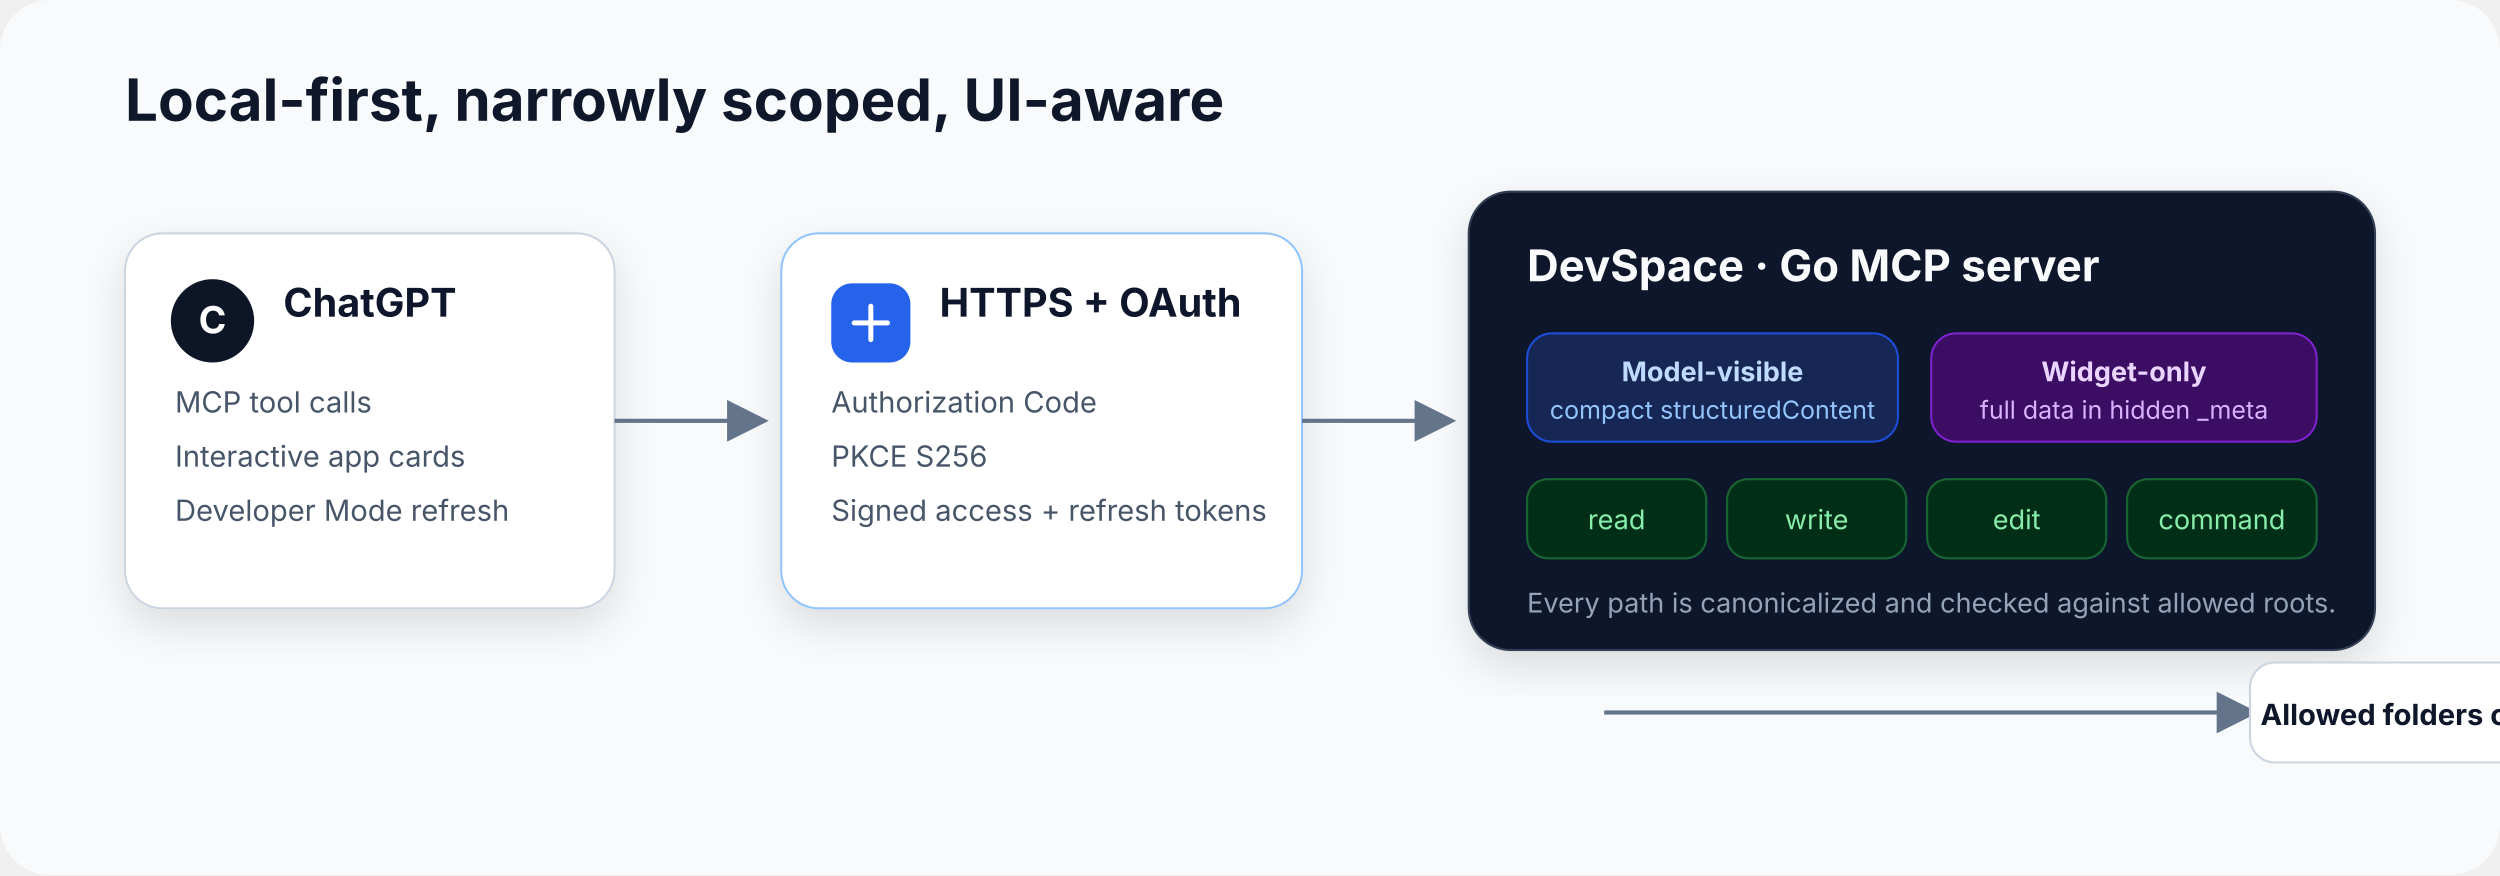
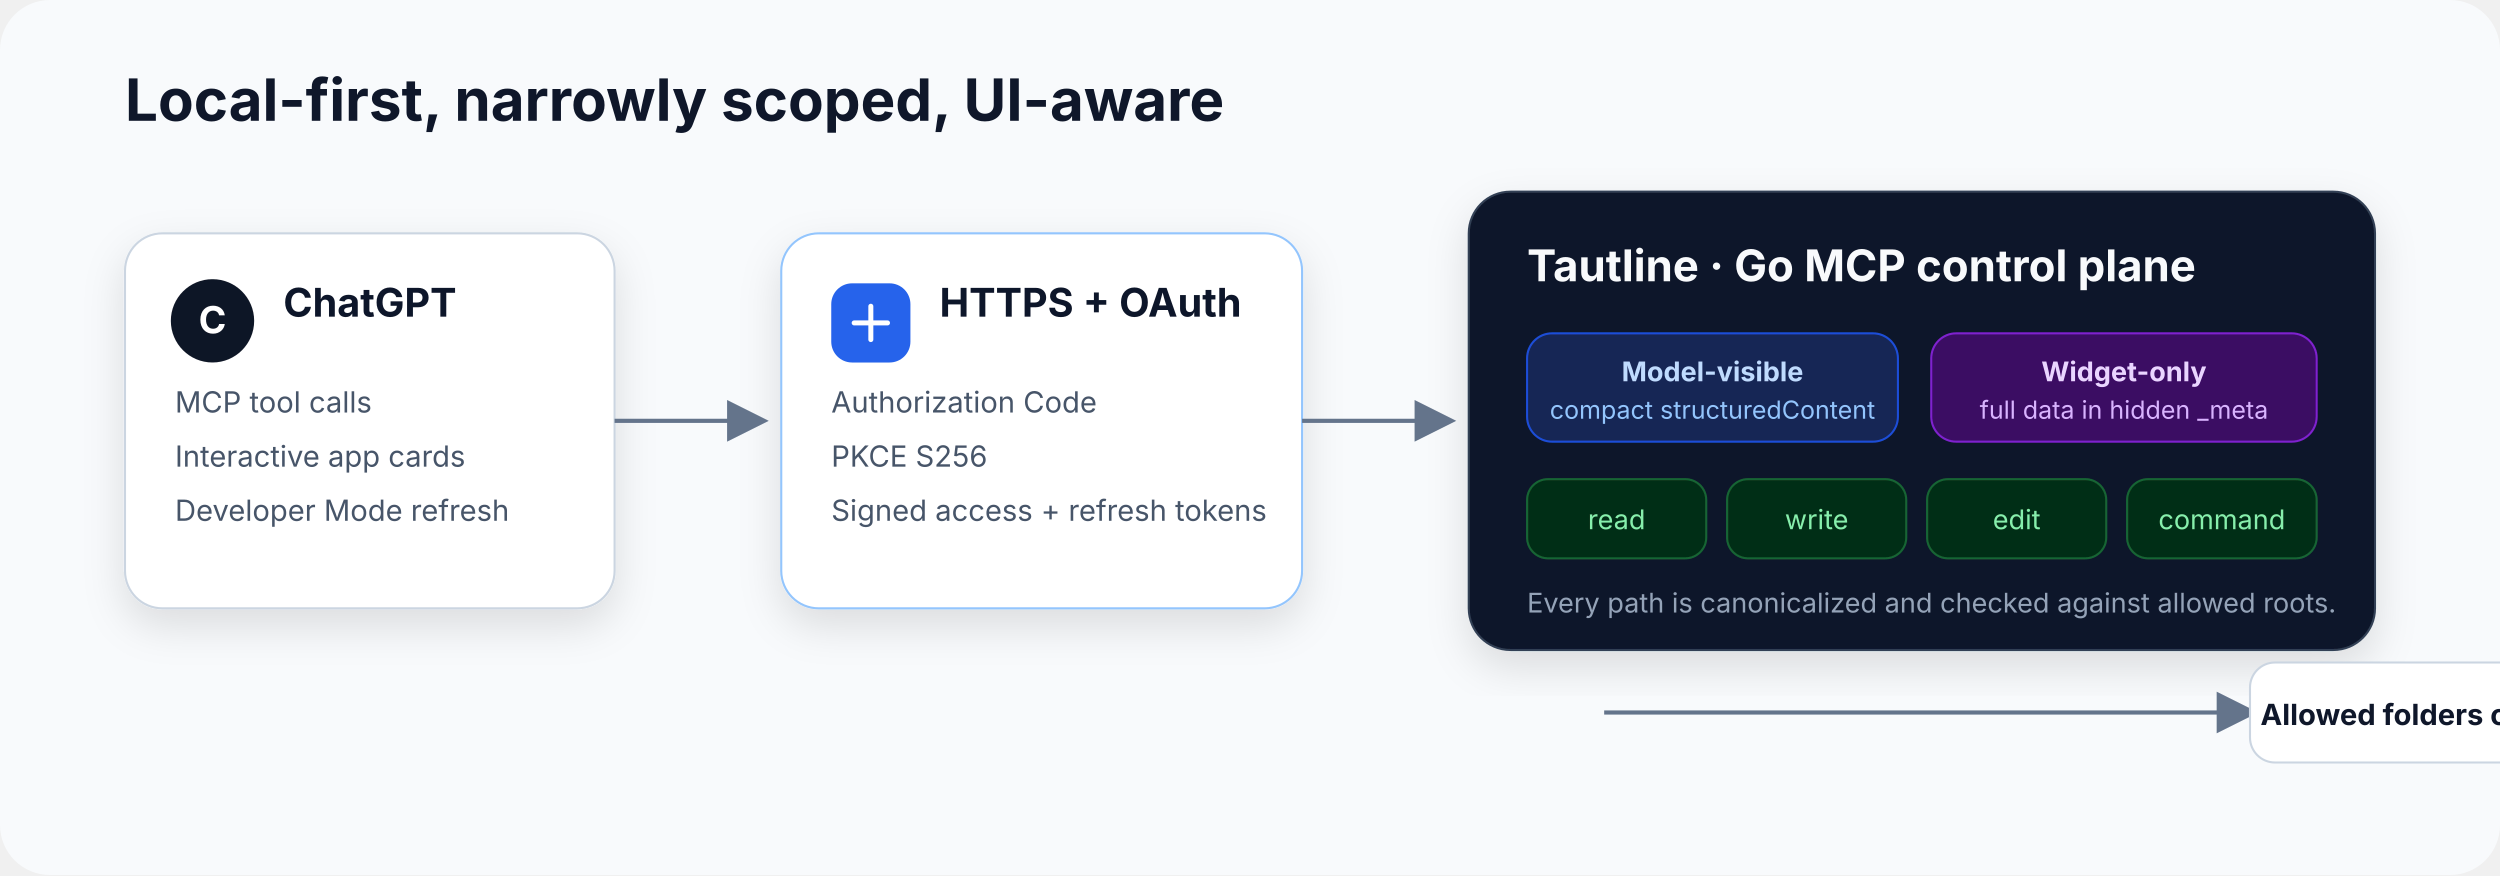
<svg xmlns="http://www.w3.org/2000/svg" width="1200" height="420" viewBox="0 0 1200 420" role="img" aria-labelledby="title desc">
  <defs>
    <marker id="arrow" markerWidth="10" markerHeight="10" refX="8" refY="5" orient="auto">
      <path d="M0 0l10 5-10 5z" fill="#64748b" />
    </marker>
    <filter id="shadow">
      <feDropShadow dx="0" dy="8" stdDeviation="10" flood-opacity=".12" />
    </filter>
  </defs>
  <rect width="1200" height="420" rx="24" fill="#f8fafc" />
  <text x="60" y="58" font-family="Inter,Segoe UI,Arial,sans-serif" font-size="28" font-weight="750" fill="#0f172a">Local-first, narrowly scoped, UI-aware</text>
  <g filter="url(#shadow)" font-family="Inter,Segoe UI,Arial,sans-serif">
    <g transform="translate(60 112)">
      <rect width="235" height="180" rx="18" fill="#fff" stroke="#cbd5e1" />
      <circle cx="42" cy="42" r="20" fill="#111827" />
      <text x="42" y="48" text-anchor="middle" fill="#fff" font-size="18" font-weight="700">C</text>
      <text x="76" y="40" fill="#0f172a" font-size="19" font-weight="700">ChatGPT</text>
      <text x="24" y="86" fill="#475569" font-size="14">MCP tool calls</text>
      <text x="24" y="112" fill="#475569" font-size="14">Interactive app cards</text>
      <text x="24" y="138" fill="#475569" font-size="14">Developer Mode refresh</text>
    </g>
    <g transform="translate(375 112)">
      <rect width="250" height="180" rx="18" fill="#fff" stroke="#93c5fd" />
      <rect x="24" y="24" width="38" height="38" rx="10" fill="#2563eb" />
      <path d="M35 43h16M43 35v16" stroke="#fff" stroke-width="2.4" stroke-linecap="round" />
      <text x="76" y="40" fill="#0f172a" font-size="19" font-weight="700">HTTPS + OAuth</text>
      <text x="24" y="86" fill="#475569" font-size="14">Authorization Code</text>
      <text x="24" y="112" fill="#475569" font-size="14">PKCE S256</text>
      <text x="24" y="138" fill="#475569" font-size="14">Signed access + refresh tokens</text>
    </g>
    <g transform="translate(705 92)">
      <rect width="435" height="220" rx="20" fill="#0f172a" stroke="#334155" />
-       <text x="28" y="43" fill="#f8fafc" font-size="21" font-weight="750">DevSpace · Go MCP server</text>
+       <text x="28" y="43" fill="#f8fafc" font-size="21" font-weight="750">Tautline · Go MCP control plane</text>
      <g transform="translate(28 68)">
        <rect width="178" height="52" rx="12" fill="#172554" stroke="#1d4ed8" />
        <text x="89" y="23" text-anchor="middle" fill="#bfdbfe" font-size="13" font-weight="700">Model-visible</text>
        <text x="89" y="41" text-anchor="middle" fill="#93c5fd" font-size="12">compact structuredContent</text>
        <rect x="194" width="185" height="52" rx="12" fill="#3b0764" stroke="#7e22ce" />
        <text x="286.5" y="23" text-anchor="middle" fill="#e9d5ff" font-size="13" font-weight="700">Widget-only</text>
        <text x="286.5" y="41" text-anchor="middle" fill="#d8b4fe" font-size="12">full data in hidden _meta</text>
      </g>
      <g transform="translate(28 138)" font-size="13">
        <rect width="86" height="38" rx="10" fill="#052e16" stroke="#166534" />
        <text x="43" y="24" text-anchor="middle" fill="#86efac">read</text>
        <rect x="96" width="86" height="38" rx="10" fill="#052e16" stroke="#166534" />
        <text x="139" y="24" text-anchor="middle" fill="#86efac">write</text>
        <rect x="192" width="86" height="38" rx="10" fill="#052e16" stroke="#166534" />
        <text x="235" y="24" text-anchor="middle" fill="#86efac">edit</text>
        <rect x="288" width="91" height="38" rx="10" fill="#052e16" stroke="#166534" />
        <text x="333.5" y="24" text-anchor="middle" fill="#86efac">command</text>
      </g>
      <text x="28" y="202" fill="#94a3b8" font-size="13">Every path is canonicalized and checked against allowed roots.</text>
    </g>
  </g>
  <path d="M295 202h70" stroke="#64748b" stroke-width="2" marker-end="url(#arrow)" />
  <path d="M625 202h70" stroke="#64748b" stroke-width="2" marker-end="url(#arrow)" />
  <g transform="translate(770 342)" font-family="Inter,Segoe UI,Arial,sans-serif">
    <path d="M0 0h310" stroke="#64748b" stroke-width="2" marker-end="url(#arrow)" />
    <rect x="310" y="-24" width="150" height="48" rx="12" fill="#fff" stroke="#cbd5e1" />
    <text x="385" y="6" text-anchor="middle" fill="#0f172a" font-size="14" font-weight="700">Allowed folders only</text>
  </g>
</svg>
